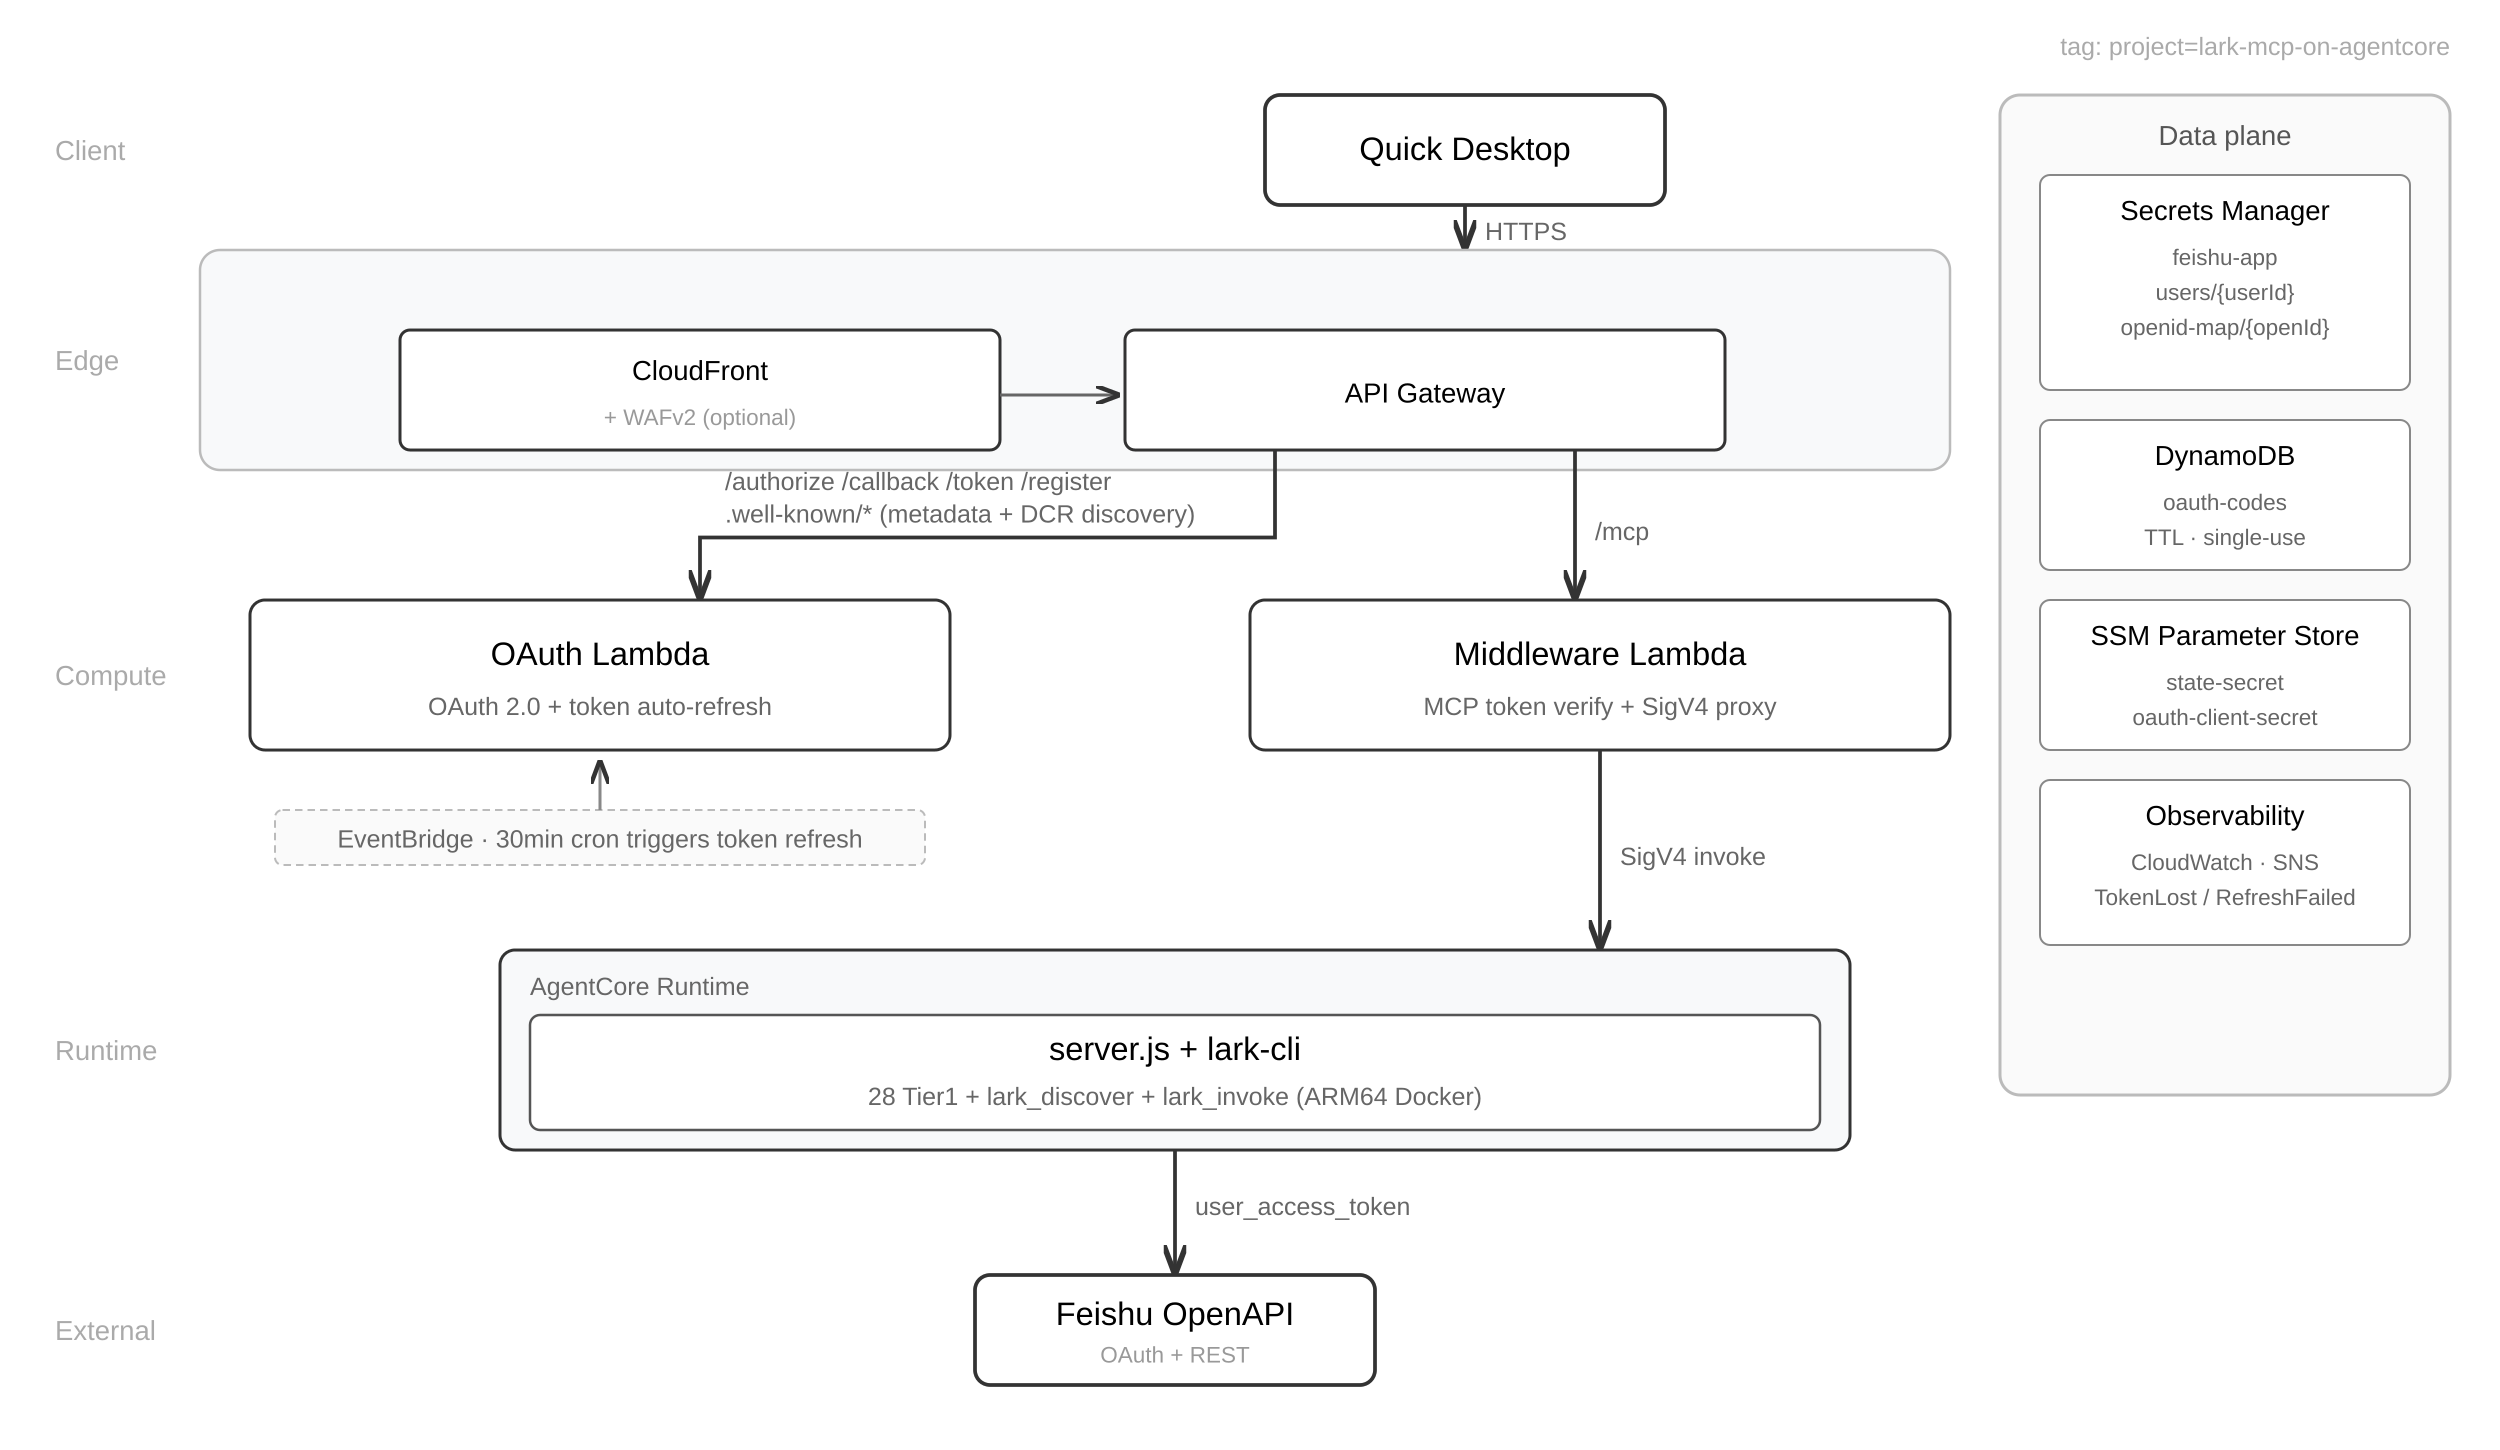
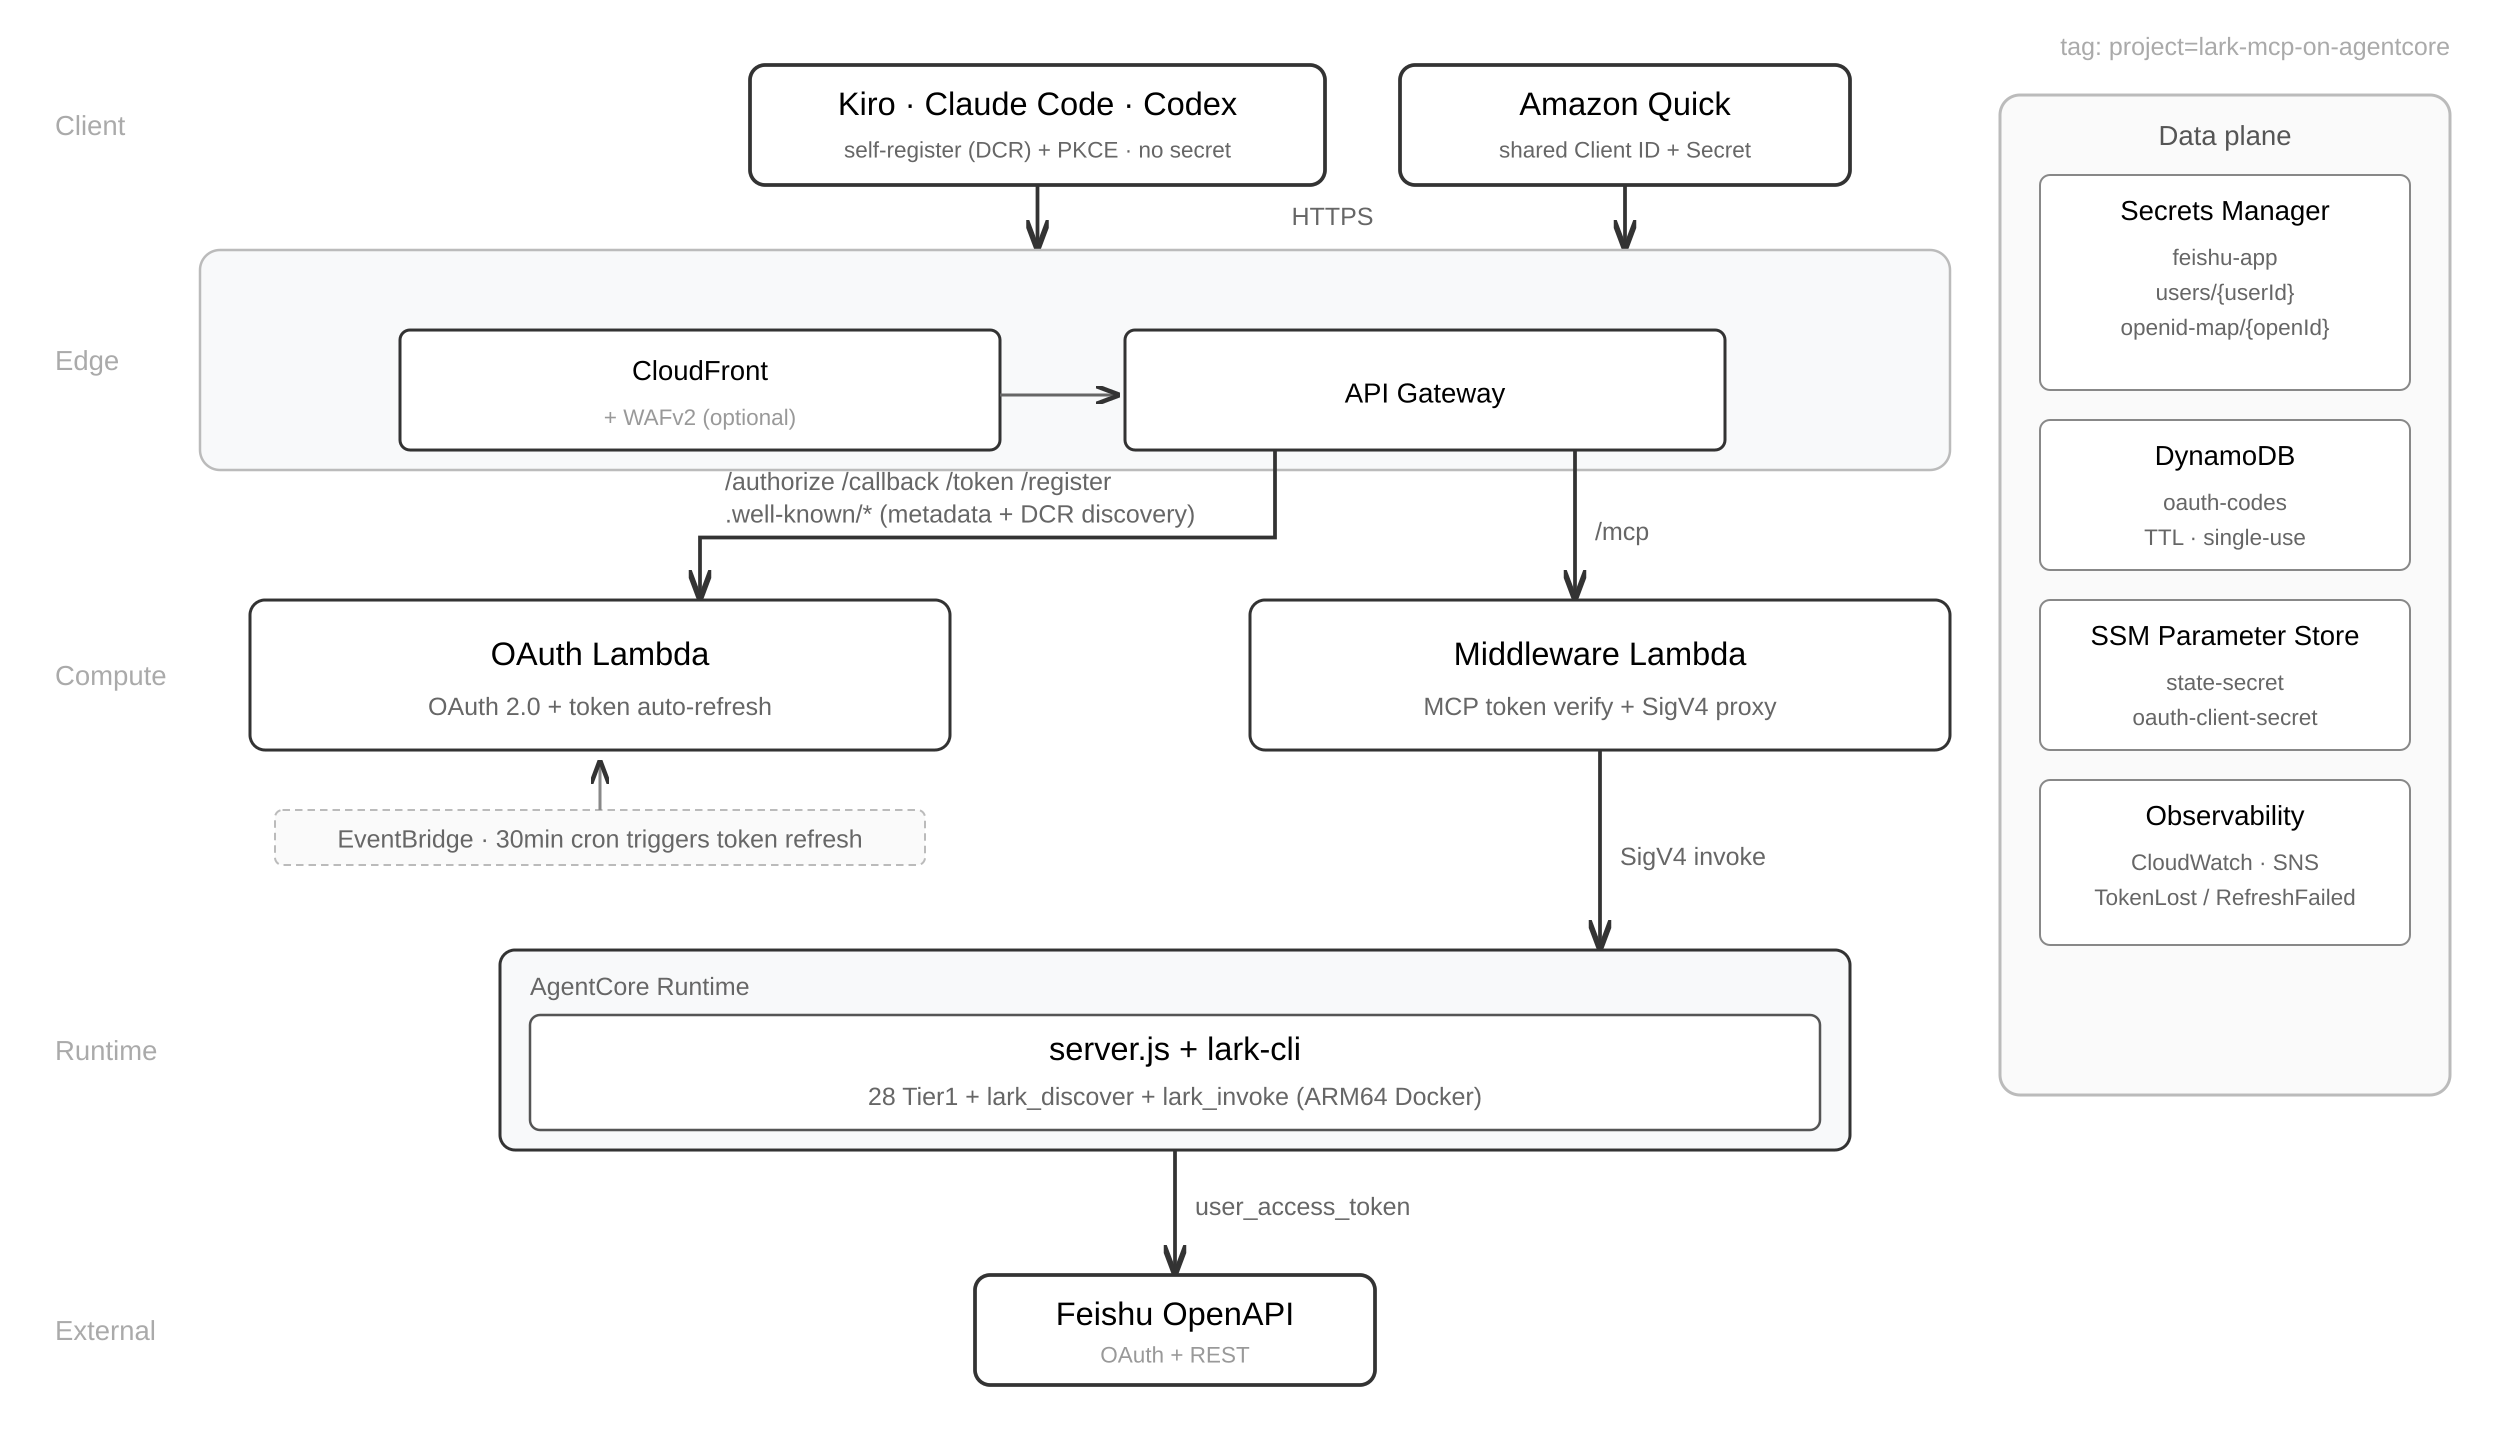
<svg xmlns="http://www.w3.org/2000/svg" viewBox="0 0 1000 580" font-family="-apple-system, BlinkMacSystemFont, 'PingFang SC', 'Hiragino Sans GB', 'Microsoft YaHei', 'Segoe UI', Arial, sans-serif" font-size="12">
  <defs>
    <marker id="arr" markerWidth="8" markerHeight="6" refX="8" refY="3" orient="auto">
      <path d="M0,0 L8,3 L0,6" fill="none" stroke="#333" stroke-width="1.5" />
    </marker>
  </defs>
  <rect width="1000" height="580" fill="#fff" />
  <text x="980" y="22" text-anchor="end" fill="#aaa" font-size="10">tag: project=lark-mcp-on-agentcore</text>
-   <text x="22" y="64" fill="#aaa" font-size="11">Client</text>
+   <text x="22" y="54" fill="#aaa" font-size="11">Client</text>
  <text x="22" y="148" fill="#aaa" font-size="11">Edge</text>
  <text x="22" y="274" fill="#aaa" font-size="11">Compute</text>
  <text x="22" y="424" fill="#aaa" font-size="11">Runtime</text>
  <text x="22" y="536" fill="#aaa" font-size="11">External</text>
  <rect x="800" y="38" width="180" height="400" rx="8" fill="#fafafa" stroke="#bbb" stroke-width="1.2" />
  <text x="890" y="58" text-anchor="middle" font-size="11" font-weight="500" fill="#555">Data plane</text>
  <rect x="816" y="70" width="148" height="86" rx="4" fill="#fff" stroke="#888" stroke-width="0.8" />
  <text x="890" y="88" text-anchor="middle" font-size="11" font-weight="500">Secrets Manager</text>
  <text x="890" y="106" text-anchor="middle" font-size="9" fill="#666">feishu-app</text>
  <text x="890" y="120" text-anchor="middle" font-size="9" fill="#666">users/{userId}</text>
  <text x="890" y="134" text-anchor="middle" font-size="9" fill="#666">openid-map/{openId}</text>
  <rect x="816" y="168" width="148" height="60" rx="4" fill="#fff" stroke="#888" stroke-width="0.8" />
  <text x="890" y="186" text-anchor="middle" font-size="11" font-weight="500">DynamoDB</text>
  <text x="890" y="204" text-anchor="middle" font-size="9" fill="#666">oauth-codes</text>
  <text x="890" y="218" text-anchor="middle" font-size="9" fill="#666">TTL · single-use</text>
  <rect x="816" y="240" width="148" height="60" rx="4" fill="#fff" stroke="#888" stroke-width="0.8" />
  <text x="890" y="258" text-anchor="middle" font-size="11" font-weight="500">SSM Parameter Store</text>
  <text x="890" y="276" text-anchor="middle" font-size="9" fill="#666">state-secret</text>
  <text x="890" y="290" text-anchor="middle" font-size="9" fill="#666">oauth-client-secret</text>
  <rect x="816" y="312" width="148" height="66" rx="4" fill="#fff" stroke="#888" stroke-width="0.8" />
  <text x="890" y="330" text-anchor="middle" font-size="11" font-weight="500">Observability</text>
  <text x="890" y="348" text-anchor="middle" font-size="9" fill="#666">CloudWatch · SNS</text>
  <text x="890" y="362" text-anchor="middle" font-size="9" fill="#666">TokenLost / RefreshFailed</text>
-   <rect x="506" y="38" width="160" height="44" rx="6" fill="#fff" stroke="#333" stroke-width="1.5" />
-   <text x="586" y="64" text-anchor="middle" font-size="13" font-weight="500">Quick Desktop</text>
-   <line x1="586" y1="82" x2="586" y2="100" stroke="#333" stroke-width="1.5" marker-end="url(#arr)" />
-   <text x="594" y="96" fill="#666" font-size="10">HTTPS</text>
+   <rect x="300" y="26" width="230" height="48" rx="6" fill="#fff" stroke="#333" stroke-width="1.5" />
+   <text x="415" y="46" text-anchor="middle" font-size="13" font-weight="500">Kiro · Claude Code · Codex</text>
+   <text x="415" y="63" text-anchor="middle" font-size="9" fill="#666">self-register (DCR) + PKCE · no secret</text>
+   <rect x="560" y="26" width="180" height="48" rx="6" fill="#fff" stroke="#333" stroke-width="1.5" />
+   <text x="650" y="46" text-anchor="middle" font-size="13" font-weight="500">Amazon Quick</text>
+   <text x="650" y="63" text-anchor="middle" font-size="9" fill="#666">shared Client ID + Secret</text>
+   <line x1="415" y1="74" x2="415" y2="100" stroke="#333" stroke-width="1.5" marker-end="url(#arr)" />
+   <line x1="650" y1="74" x2="650" y2="100" stroke="#333" stroke-width="1.5" marker-end="url(#arr)" />
+   <text x="533" y="90" text-anchor="middle" fill="#666" font-size="10">HTTPS</text>
  <rect x="80" y="100" width="700" height="88" rx="8" fill="#f8f9fa" stroke="#bbb" stroke-width="1" />
  <rect x="160" y="132" width="240" height="48" rx="4" fill="#fff" stroke="#333" stroke-width="1.2" />
  <text x="280" y="152" text-anchor="middle" font-size="11" font-weight="500">CloudFront</text>
  <text x="280" y="170" text-anchor="middle" font-size="9" fill="#999" font-weight="400">+ WAFv2 (optional)</text>
  <line x1="400" y1="158" x2="448" y2="158" stroke="#666" stroke-width="1.2" marker-end="url(#arr)" />
  <rect x="450" y="132" width="240" height="48" rx="4" fill="#fff" stroke="#333" stroke-width="1.2" />
  <text x="570" y="161" text-anchor="middle" font-size="11" font-weight="500">API Gateway</text>
  <path d="M 510 180 L 510 215 L 280 215 L 280 240" stroke="#333" stroke-width="1.5" fill="none" marker-end="url(#arr)" />
  <text x="290" y="196" fill="#666" font-size="10">/authorize /callback /token /register</text>
  <text x="290" y="209" fill="#666" font-size="10">.well-known/* (metadata + DCR discovery)</text>
  <line x1="630" y1="180" x2="630" y2="240" stroke="#333" stroke-width="1.5" marker-end="url(#arr)" />
  <text x="638" y="216" fill="#666" font-size="10">/mcp</text>
  <rect x="100" y="240" width="280" height="60" rx="6" fill="#fff" stroke="#333" stroke-width="1.2" />
  <text x="240" y="266" text-anchor="middle" font-size="13" font-weight="500">OAuth Lambda</text>
  <text x="240" y="286" text-anchor="middle" font-size="10" fill="#666">OAuth 2.0 + token auto-refresh</text>
  <rect x="110" y="324" width="260" height="22" rx="3" fill="#fafafa" stroke="#bbb" stroke-width="0.8" stroke-dasharray="3,2" />
  <text x="240" y="339" text-anchor="middle" font-size="10" fill="#666">EventBridge · 30min cron triggers token refresh</text>
  <line x1="240" y1="324" x2="240" y2="304" stroke="#888" stroke-width="1.2" marker-end="url(#arr)" />
  <rect x="500" y="240" width="280" height="60" rx="6" fill="#fff" stroke="#333" stroke-width="1.2" />
  <text x="640" y="266" text-anchor="middle" font-size="13" font-weight="500">Middleware Lambda</text>
  <text x="640" y="286" text-anchor="middle" font-size="10" fill="#666">MCP token verify + SigV4 proxy</text>
  <line x1="640" y1="300" x2="640" y2="380" stroke="#333" stroke-width="1.5" marker-end="url(#arr)" />
  <text x="648" y="346" fill="#666" font-size="10">SigV4 invoke</text>
  <rect x="200" y="380" width="540" height="80" rx="6" fill="#f8f9fa" stroke="#333" stroke-width="1.2" />
  <text x="212" y="398" fill="#666" font-size="10">AgentCore Runtime</text>
  <rect x="212" y="406" width="516" height="46" rx="4" fill="#fff" stroke="#555" stroke-width="1" />
  <text x="470" y="424" text-anchor="middle" font-size="13" font-weight="500">server.js + lark-cli</text>
  <text x="470" y="442" text-anchor="middle" font-size="10" fill="#666">28 Tier1 + lark_discover + lark_invoke (ARM64 Docker)</text>
  <line x1="470" y1="460" x2="470" y2="510" stroke="#333" stroke-width="1.5" marker-end="url(#arr)" />
  <text x="478" y="486" fill="#666" font-size="10">user_access_token</text>
  <rect x="390" y="510" width="160" height="44" rx="6" fill="#fff" stroke="#333" stroke-width="1.5" />
  <text x="470" y="530" text-anchor="middle" font-size="13" font-weight="500">Feishu OpenAPI</text>
  <text x="470" y="545" text-anchor="middle" font-size="9" fill="#999">OAuth + REST</text>
</svg>
